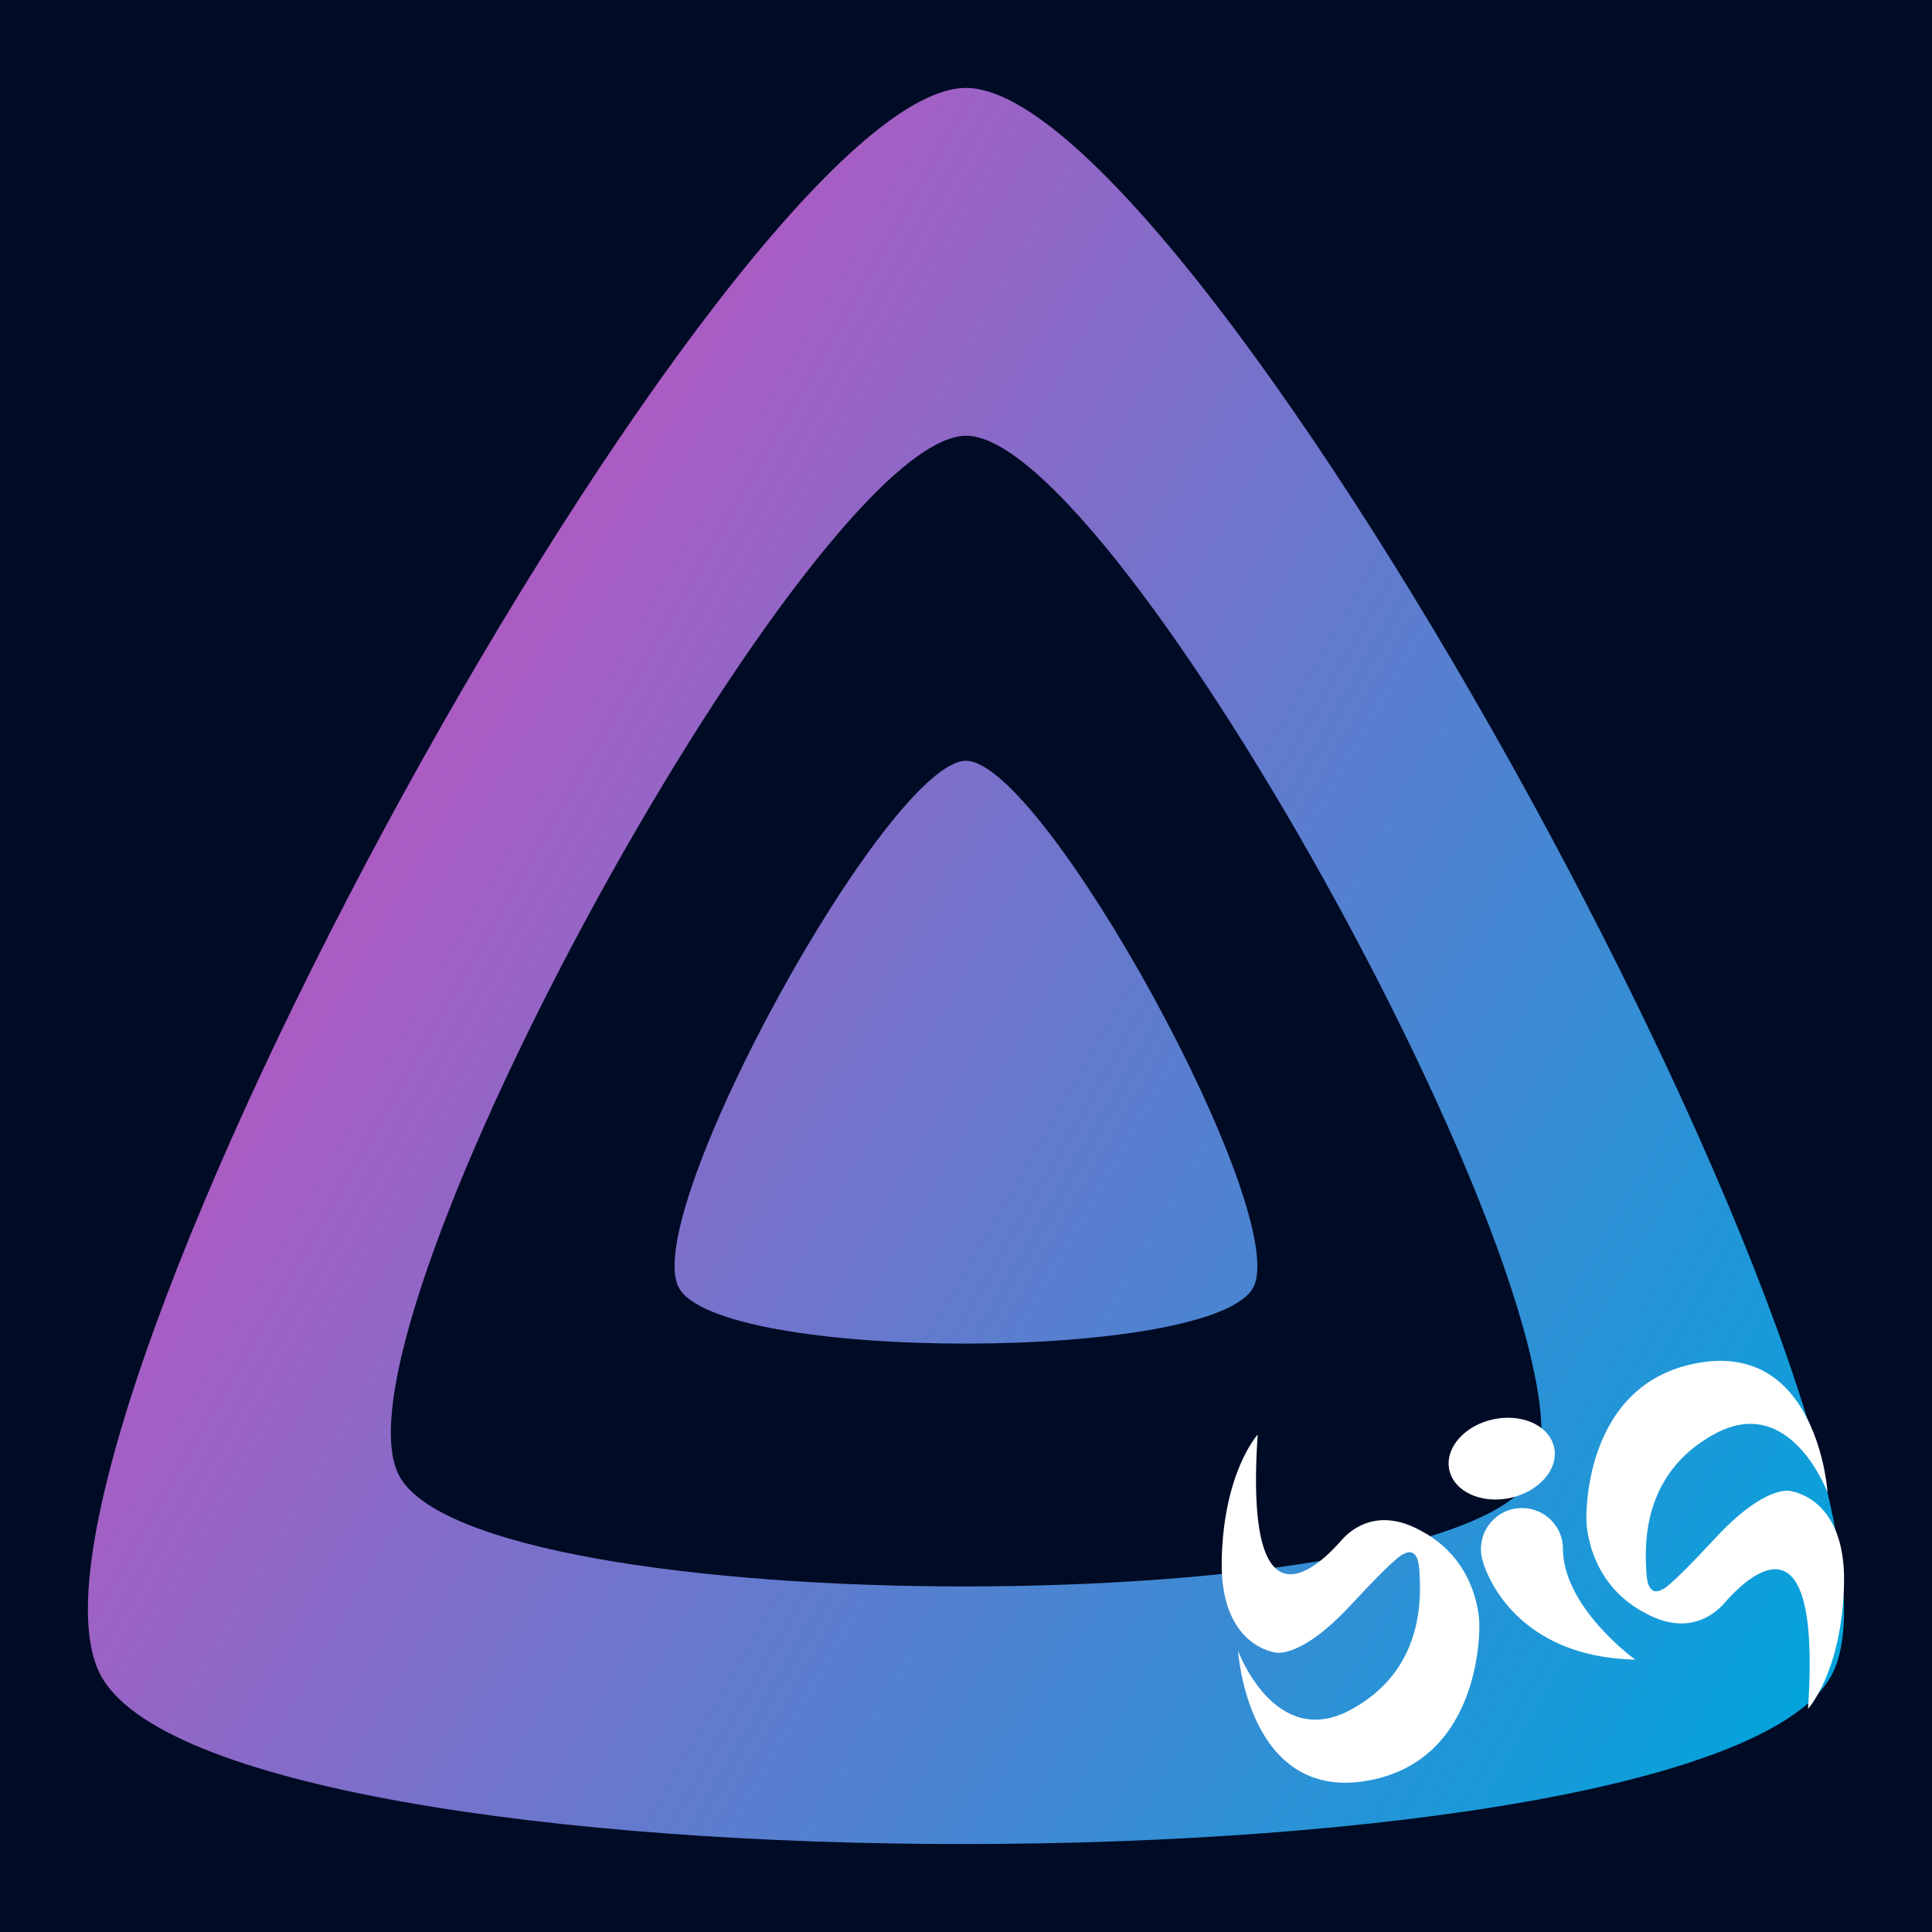
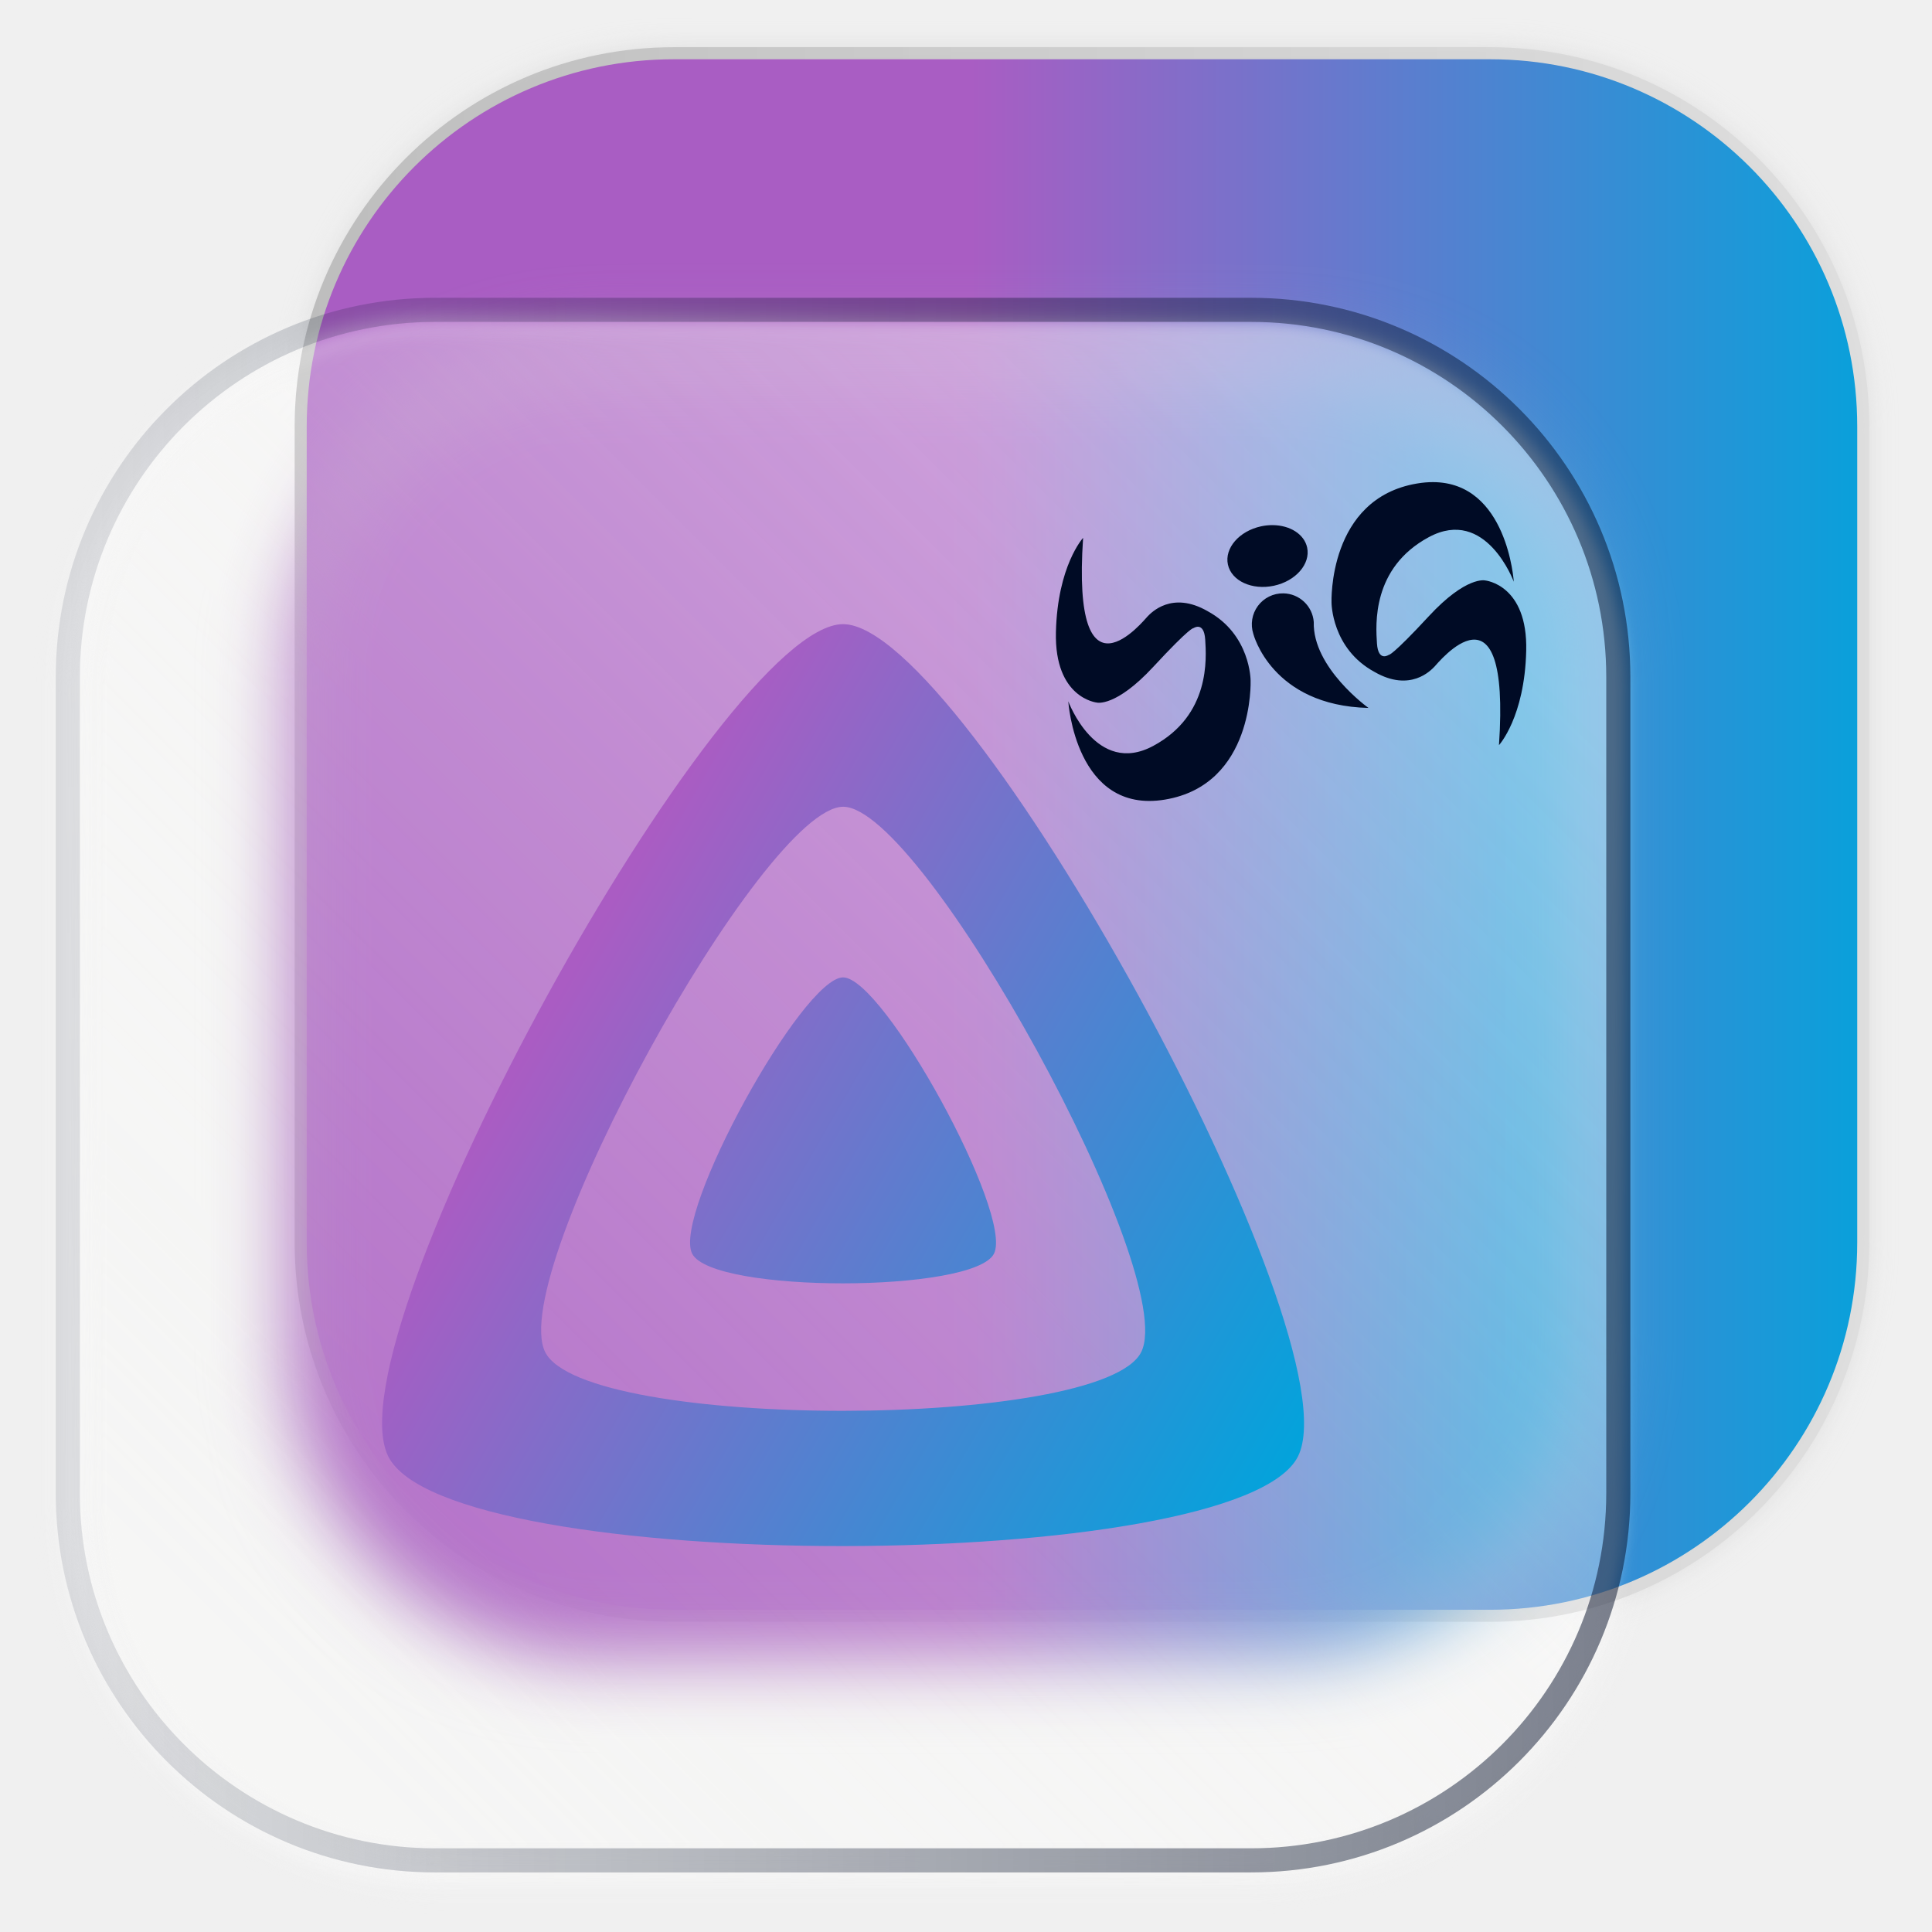
- <svg xmlns="http://www.w3.org/2000/svg" id="icon-solid-black" viewBox="0 0 512 512" version="1.1">
+ <svg xmlns="http://www.w3.org/2000/svg" xmlns:xlink="http://www.w3.org/1999/xlink" id="icon-solid-black" viewBox="0 0 512 512" version="1.1">
  <defs id="defs7">
+     <linearGradient id="linearGradient5986">
+       <stop style="stop-color:#a95dc3;stop-opacity:1;" offset="0.43" id="stop5982" />
+       <stop style="stop-color:#07a1db;stop-opacity:1;" offset="1" id="stop5984" />
+     </linearGradient>
    <linearGradient id="linear-gradient" x1="110.25" y1="213.3" x2="496.14" y2="436.09" gradientUnits="userSpaceOnUse">
      <stop offset="0" stop-color="#aa5cc3" id="stop2" />
      <stop offset="1" stop-color="#00a4dc" id="stop4" />
    </linearGradient>
+     <filter style="color-interpolation-filters:sRGB" id="filter6568" x="-0.027" y="-0.027" width="1.054" height="1.054">
+       <feGaussianBlur stdDeviation="0.574" id="feGaussianBlur6570" />
+     </filter>
+     <linearGradient xlink:href="#linearGradient5986" id="linearGradient15231" gradientUnits="userSpaceOnUse" gradientTransform="matrix(9.189244,0,0,9.189244,-109.9194,-1037.242)" x1="-56.685" y1="134.792" x2="-4.544" y2="134.792" />
+     <linearGradient id="linearGradient10562">
+       <stop style="stop-color:#aa5cc3;stop-opacity:1;" offset="0.529" id="stop10558" />
+       <stop style="stop-color:#08a1db;stop-opacity:1;" offset="1" id="stop10560" />
+     </linearGradient>
+     <linearGradient xlink:href="#linearGradient14387" id="linearGradient15233" gradientUnits="userSpaceOnUse" gradientTransform="matrix(9.189244,0,0,9.189244,-109.9194,-1037.242)" x1="-56.532" y1="134.792" x2="-4.697" y2="134.792" />
+     <linearGradient id="linearGradient14387">
+       <stop style="stop-color:#bdbdbd;stop-opacity:1;" offset="0" id="stop14383" />
+       <stop style="stop-color:#dddddd;stop-opacity:0.873;" offset="1" id="stop14385" />
+     </linearGradient>
+     <linearGradient xlink:href="#linearGradient10562" id="linearGradient15227" gradientUnits="userSpaceOnUse" x1="-56.685" y1="134.792" x2="-4.544" y2="134.792" />
+     <linearGradient xlink:href="#linearGradient14387" id="linearGradient15229" gradientUnits="userSpaceOnUse" x1="-56.532" y1="134.792" x2="-4.697" y2="134.792" />
+     <filter style="color-interpolation-filters:sRGB" id="filter14433" x="-0.077" y="-0.077" width="1.154" height="1.154">
+       <feGaussianBlur stdDeviation="1.475" id="feGaussianBlur14435" />
+     </filter>
+     <linearGradient xlink:href="#linearGradient14525" id="linearGradient15223" gradientUnits="userSpaceOnUse" gradientTransform="translate(96.16533,134.8047)" x1="67.722" y1="129.106" x2="104.98" y2="91.847" />
+     <linearGradient id="linearGradient14525">
+       <stop style="stop-color:#ecece8;stop-opacity:0.217;" offset="0" id="stop14521" />
+       <stop style="stop-color:#fefdfe;stop-opacity:0.759;" offset="1" id="stop14523" />
+     </linearGradient>
+     <linearGradient xlink:href="#linearGradient14531" id="linearGradient15225" gradientUnits="userSpaceOnUse" gradientTransform="translate(325.2334,103.4329)" x1="-168.494" y1="141.845" x2="-115.642" y2="141.845" />
+     <linearGradient id="linearGradient14531">
+       <stop style="stop-color:#ffffff;stop-opacity:0.398;" offset="0" id="stop14527" />
+       <stop style="stop-color:#ffffff;stop-opacity:0;" offset="1" id="stop14529" />
+     </linearGradient>
+     <filter style="color-interpolation-filters:sRGB" id="filter1134" x="-0.018" y="-0.018" width="1.036" height="1.036">
+       <feGaussianBlur stdDeviation="0.212" id="feGaussianBlur1136" />
+     </filter>
+     <linearGradient xlink:href="#linearGradient14409" id="linearGradient15205" gradientUnits="userSpaceOnUse" gradientTransform="matrix(9.189244,0,0,9.189244,-182.188,-961.4374)" x1="-56.532" y1="134.792" x2="-4.697" y2="134.792" />
+     <linearGradient id="linearGradient14409">
+       <stop style="stop-color:#000b25;stop-opacity:0.1;" offset="0" id="stop14405" />
+       <stop style="stop-color:#000b25;stop-opacity:0.5;" offset="1" id="stop14407" />
+     </linearGradient>
+     <linearGradient xlink:href="#linear-gradient" id="linearGradient8965" gradientUnits="userSpaceOnUse" x1="110.25" y1="213.3" x2="496.14" y2="436.09" />
+     <linearGradient xlink:href="#linear-gradient" id="linearGradient8967" gradientUnits="userSpaceOnUse" x1="110.25" y1="213.3" x2="496.14" y2="436.09" />
  </defs>
-   <rect id="solid-background" width="512" height="512" fill="#000b25" />
-   <g id="icon-solid">
-     <path id="inner-shape" d="M256,201.62c-20.44,0-86.23,119.29-76.2,139.43s142.48,19.92,152.4,0S276.47,201.63,256,201.62Z" fill="url(#linear-gradient)" />
-     <path id="outer-shape" d="M256,23.3C194.44,23.3-3.82,382.73,26.41,443.43s429.34,60,459.24,0S317.62,23.3,256,23.3ZM406.51,390.76c-19.59,39.33-281.08,39.77-300.89,0S215.71,115.48,256.06,115.48,426.1,351.42,406.51,390.76Z" fill="url(#linear-gradient)" />
-   </g>
-   <g id="g1244" transform="matrix(15.88803,0,0,15.88803,322.2257,327.0367)" style="fill:#ffffff">
-     <path id="path531" style="fill:#ffffff;stroke-width:0.019" class="cls-2" d="M 8.419,2.115 C 8.31,2.115 8.194,2.124 8.07,2.145 6.095,2.474 6.18,4.772 6.18,4.772 c 0,0 -0.002,1.017 0.949,1.532 0.79,0.455 1.245,-0.037 1.322,-0.115 0.078,-0.078 1.684,-2.088 1.425,1.731 0,0 0.566,-0.615 0.601,-2.081 C 10.513,4.374 9.571,4.285 9.571,4.285 c 0,0 -0.416,-0.104 -1.243,0.789 -0.827,0.893 -0.884,0.853 -0.884,0.853 0,0 -0.233,0.164 -0.261,-0.25 -0.027,-0.414 -0.117,-1.669 1.145,-2.348 1.262,-0.679 1.875,0.985 1.875,0.985 0,0 -0.139,-2.196 -1.784,-2.199 z M 4.879,3.064 A 0.671,0.895 77.92 0 0 4.627,3.09 0.671,0.895 77.92 0 0 3.893,3.934 0.671,0.895 77.92 0 0 4.908,4.402 0.671,0.895 77.92 0 0 5.642,3.559 0.671,0.895 77.92 0 0 4.879,3.064 Z M 0.697,3.345 c 0,0 -0.565,0.616 -0.6,2.081 -0.035,1.465 0.906,1.555 0.906,1.555 0,0 0.416,0.104 1.243,-0.789 0.827,-0.893 0.885,-0.853 0.885,-0.853 0,0 0.233,-0.164 0.261,0.25 C 3.418,6.003 3.508,7.258 2.245,7.937 0.983,8.616 0.37,6.953 0.37,6.953 c 0,0 0.157,2.498 2.134,2.169 1.976,-0.329 1.89,-2.627 1.89,-2.627 0,0 0.002,-1.016 -0.949,-1.532 C 2.654,4.508 2.2,4.999 2.122,5.077 2.044,5.155 0.439,7.165 0.697,3.345 Z M 5.116,4.57 A 0.684,0.684 0 0 0 4.454,5.464 c 0,0 0.4,1.584 2.542,1.635 0,0 -1.237,-0.886 -1.208,-1.897 A 0.684,0.684 0 0 0 5.116,4.57 Z" />
+   <g id="g11489" transform="matrix(0.8760719,0,0,0.8760719,629.4891,44.71642)">
+     <rect style="mix-blend-mode:normal;fill:#cccccc;fill-opacity:1;stroke-width:0.794;stroke-linecap:round;stroke-linejoin:round;filter:url(#filter6568)" id="rect15161" width="51.041" height="51.041" x="165.28" y="211.101" rx="12.086" ry="12.086" transform="matrix(9.189244,0,0,9.189244,-2144.554,-1972.974)" />
+     <rect style="mix-blend-mode:normal;fill:#f7f7f7;fill-opacity:1;stroke-width:0.794;stroke-linecap:round;stroke-linejoin:round;filter:url(#filter6568)" id="rect15163" width="51.041" height="51.041" x="157.645" y="219.758" rx="12.086" ry="12.086" transform="matrix(9.189244,0,0,9.189244,-2144.554,-1972.974)" />
+     <rect style="fill:url(#linearGradient15231);fill-opacity:1;stroke:url(#linearGradient15233);stroke-width:7.296;stroke-linecap:round;stroke-linejoin:round;stroke-dasharray:none;paint-order:stroke fill markers" id="rect15165" width="469.025" height="469.025" x="-625.754" y="-33.116" rx="111.059" ry="111.059" />
+     <rect style="fill:url(#linearGradient15227);fill-opacity:1;stroke:url(#linearGradient15229);stroke-width:0.794;stroke-linecap:round;stroke-linejoin:round;stroke-dasharray:none;paint-order:stroke fill markers;filter:url(#filter14433)" id="rect15167" width="51.041" height="51.041" x="-56.135" y="109.272" rx="12.086" ry="12.086" transform="matrix(7.662678,0,0,7.662678,-199.6584,-778.7439)" />
+     <rect style="opacity:0.6;mix-blend-mode:normal;fill:url(#linearGradient15223);fill-opacity:1;stroke:url(#linearGradient15225);stroke-width:0.794;stroke-linecap:round;stroke-linejoin:round;filter:url(#filter1134)" id="rect15169" width="51.041" height="51.041" x="157.645" y="219.758" rx="12.086" ry="12.086" transform="matrix(9.189244,0,0,9.189244,-2144.554,-1972.974)" />
+     <rect style="fill:none;fill-opacity:1;stroke:url(#linearGradient15205);stroke-width:7.296;stroke-linecap:round;stroke-linejoin:round;stroke-dasharray:none;paint-order:stroke fill markers" id="rect15173" width="469.025" height="469.025" x="-698.023" y="42.689" rx="111.059" ry="111.059" />
+     <g id="g8963" transform="matrix(0.5992369,0,0,0.5992369,-616.9152,123.7989)">
+       <path id="path8959" d="m 256,201.62 c -20.44,0 -86.23,119.29 -76.2,139.43 10.03,20.14 142.48,19.92 152.4,0 9.92,-19.92 -55.73,-139.42 -76.2,-139.43 z" fill="url(#linear-gradient)" style="fill:url(#linearGradient8965)" />
+       <path id="path8961" d="m 256,23.3 c -61.56,0 -259.82,359.43 -229.59,420.13 30.23,60.7 429.34,60 459.24,0 C 515.55,383.43 317.62,23.3 256,23.3 Z m 150.51,367.46 c -19.59,39.33 -281.08,39.77 -300.89,0 -19.81,-39.77 110.09,-275.28 150.44,-275.28 40.35,0 170.04,235.94 150.45,275.28 z" fill="url(#linear-gradient)" style="fill:url(#linearGradient8967)" />
+     </g>
+     <g id="g9045" transform="matrix(13.70544,0,0,13.70544,-400.4519,65.81369)" style="fill:#000b25;fill-opacity:1">
+       <path id="path9043" style="fill:#000b25;fill-opacity:1;stroke-width:0.019" class="cls-2" d="M 8.419,2.115 C 8.31,2.115 8.194,2.124 8.07,2.145 6.095,2.474 6.18,4.772 6.18,4.772 c 0,0 -0.002,1.017 0.949,1.532 0.79,0.455 1.245,-0.037 1.322,-0.115 0.078,-0.078 1.684,-2.088 1.425,1.731 0,0 0.566,-0.615 0.601,-2.081 C 10.513,4.374 9.571,4.285 9.571,4.285 c 0,0 -0.416,-0.104 -1.243,0.789 -0.827,0.893 -0.884,0.853 -0.884,0.853 0,0 -0.233,0.164 -0.261,-0.25 -0.027,-0.414 -0.117,-1.669 1.145,-2.348 1.262,-0.679 1.875,0.985 1.875,0.985 0,0 -0.139,-2.196 -1.784,-2.199 z M 4.879,3.064 A 0.671,0.895 77.92 0 0 4.627,3.09 0.671,0.895 77.92 0 0 3.893,3.934 0.671,0.895 77.92 0 0 4.908,4.402 0.671,0.895 77.92 0 0 5.642,3.559 0.671,0.895 77.92 0 0 4.879,3.064 Z M 0.697,3.345 c 0,0 -0.565,0.616 -0.6,2.081 -0.035,1.465 0.906,1.555 0.906,1.555 0,0 0.416,0.104 1.243,-0.789 0.827,-0.893 0.885,-0.853 0.885,-0.853 0,0 0.233,-0.164 0.261,0.25 C 3.418,6.003 3.508,7.258 2.245,7.937 0.983,8.616 0.37,6.953 0.37,6.953 c 0,0 0.157,2.498 2.134,2.169 1.976,-0.329 1.89,-2.627 1.89,-2.627 0,0 0.002,-1.016 -0.949,-1.532 C 2.654,4.508 2.2,4.999 2.122,5.077 2.044,5.155 0.439,7.165 0.697,3.345 Z M 5.116,4.57 A 0.684,0.684 0 0 0 4.454,5.464 c 0,0 0.4,1.584 2.542,1.635 0,0 -1.237,-0.886 -1.208,-1.897 A 0.684,0.684 0 0 0 5.116,4.57 Z" />
+     </g>
  </g>
</svg>
